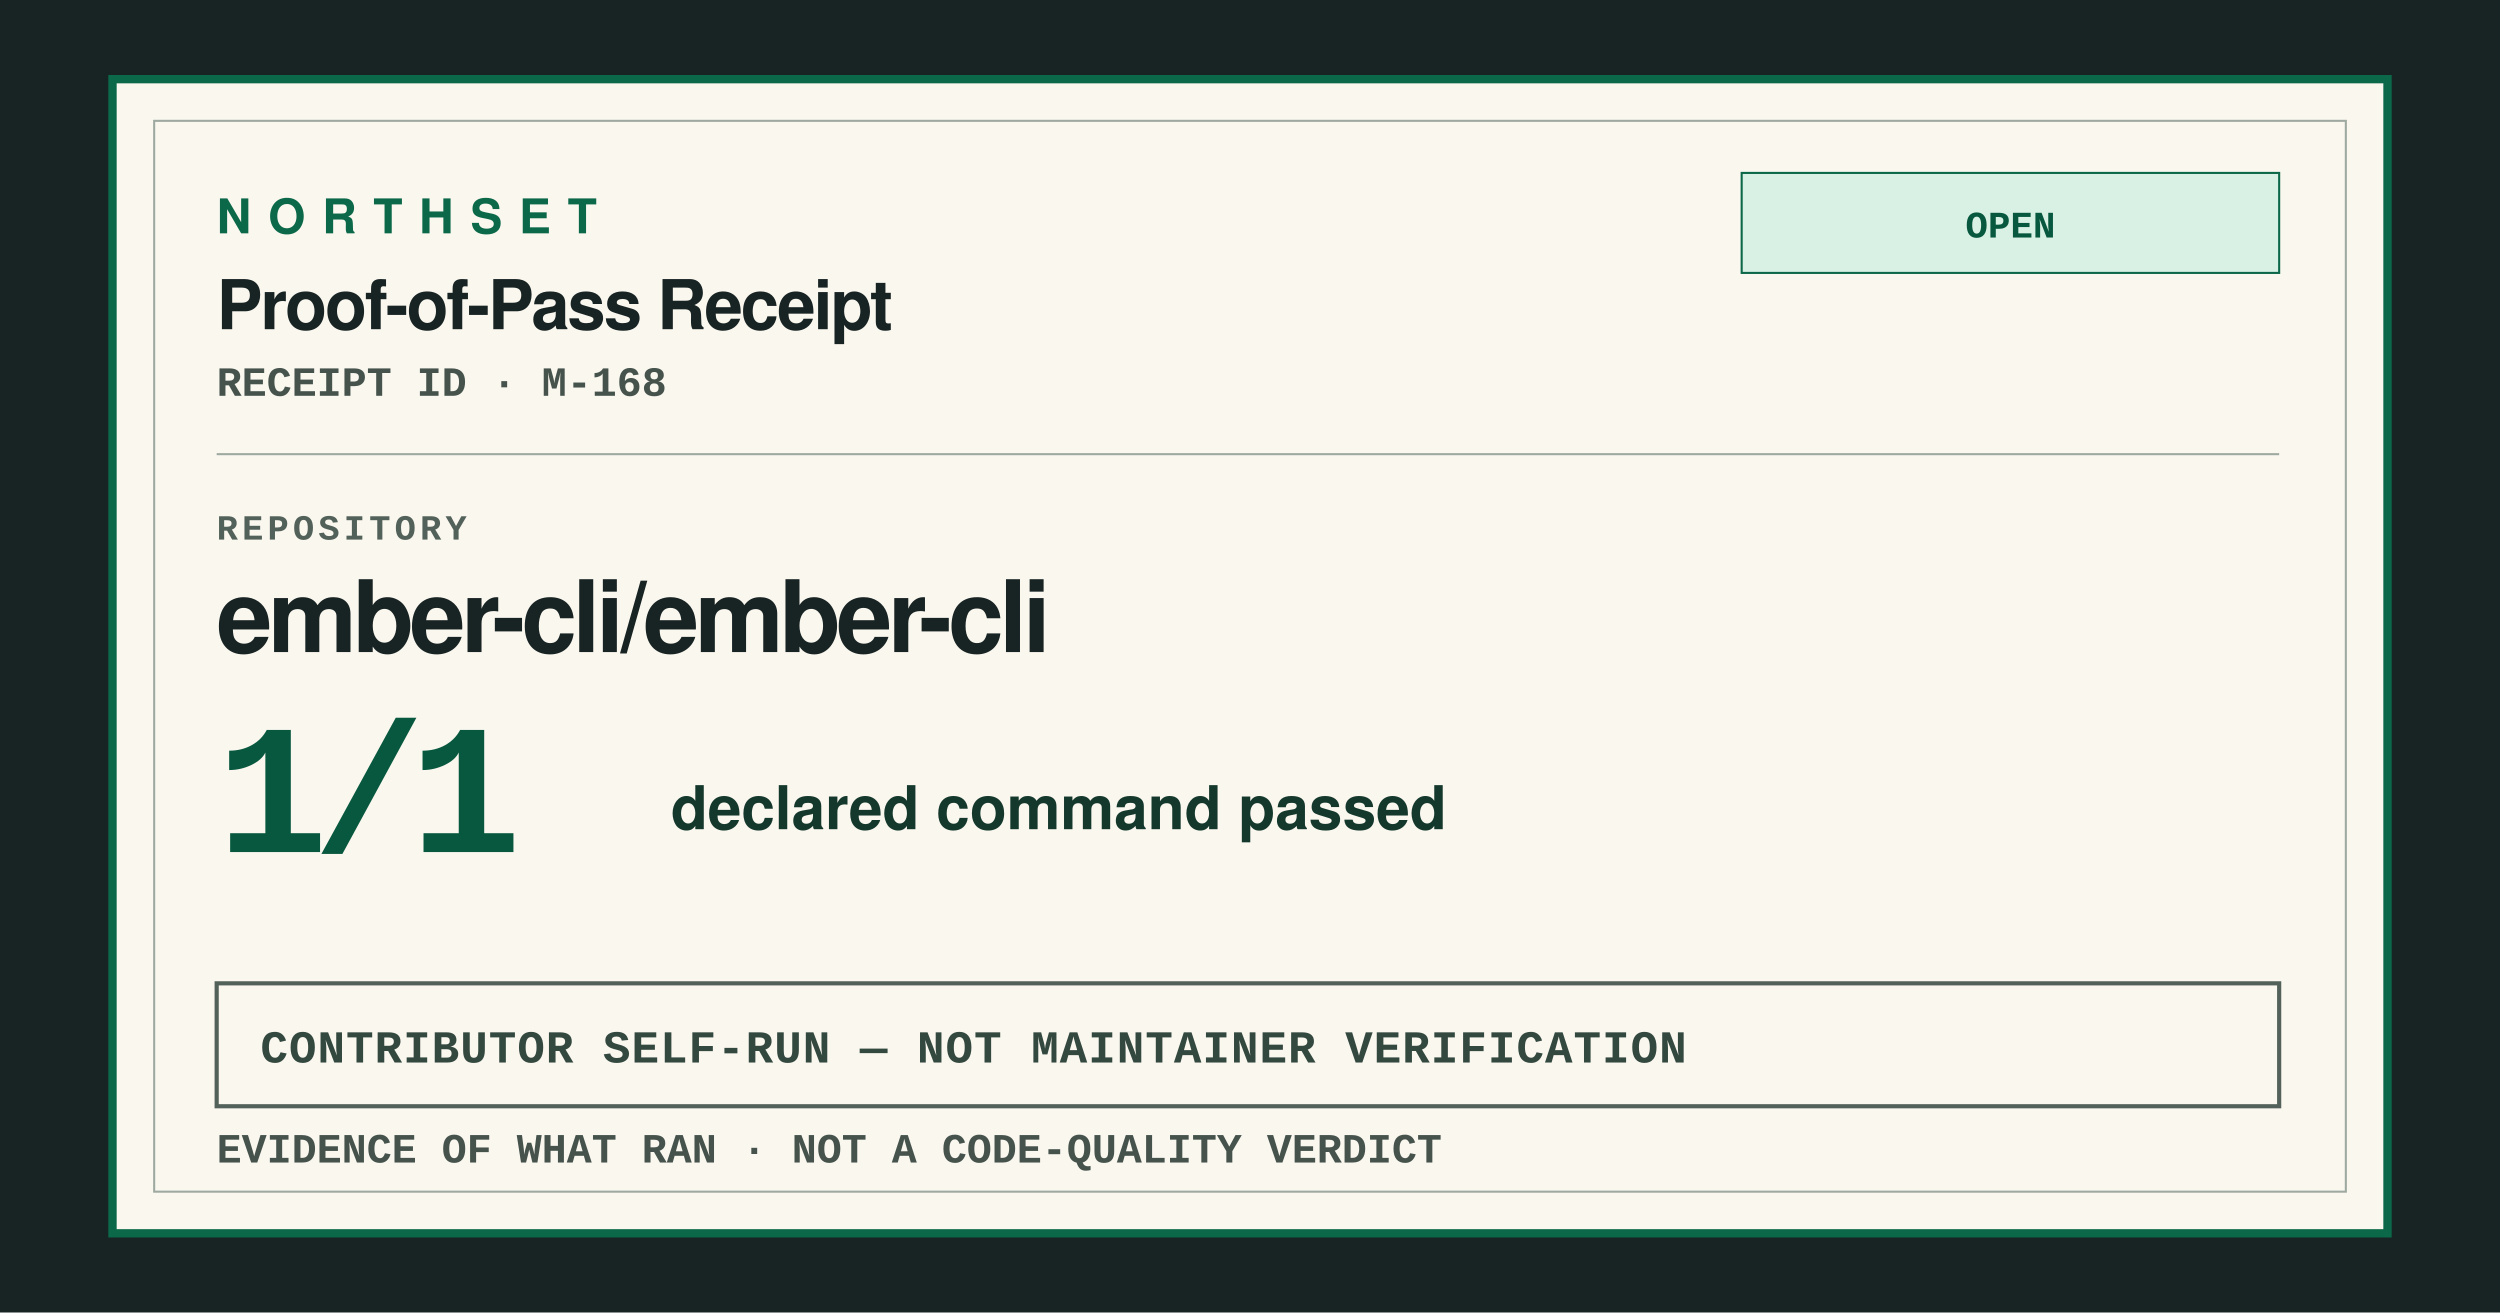
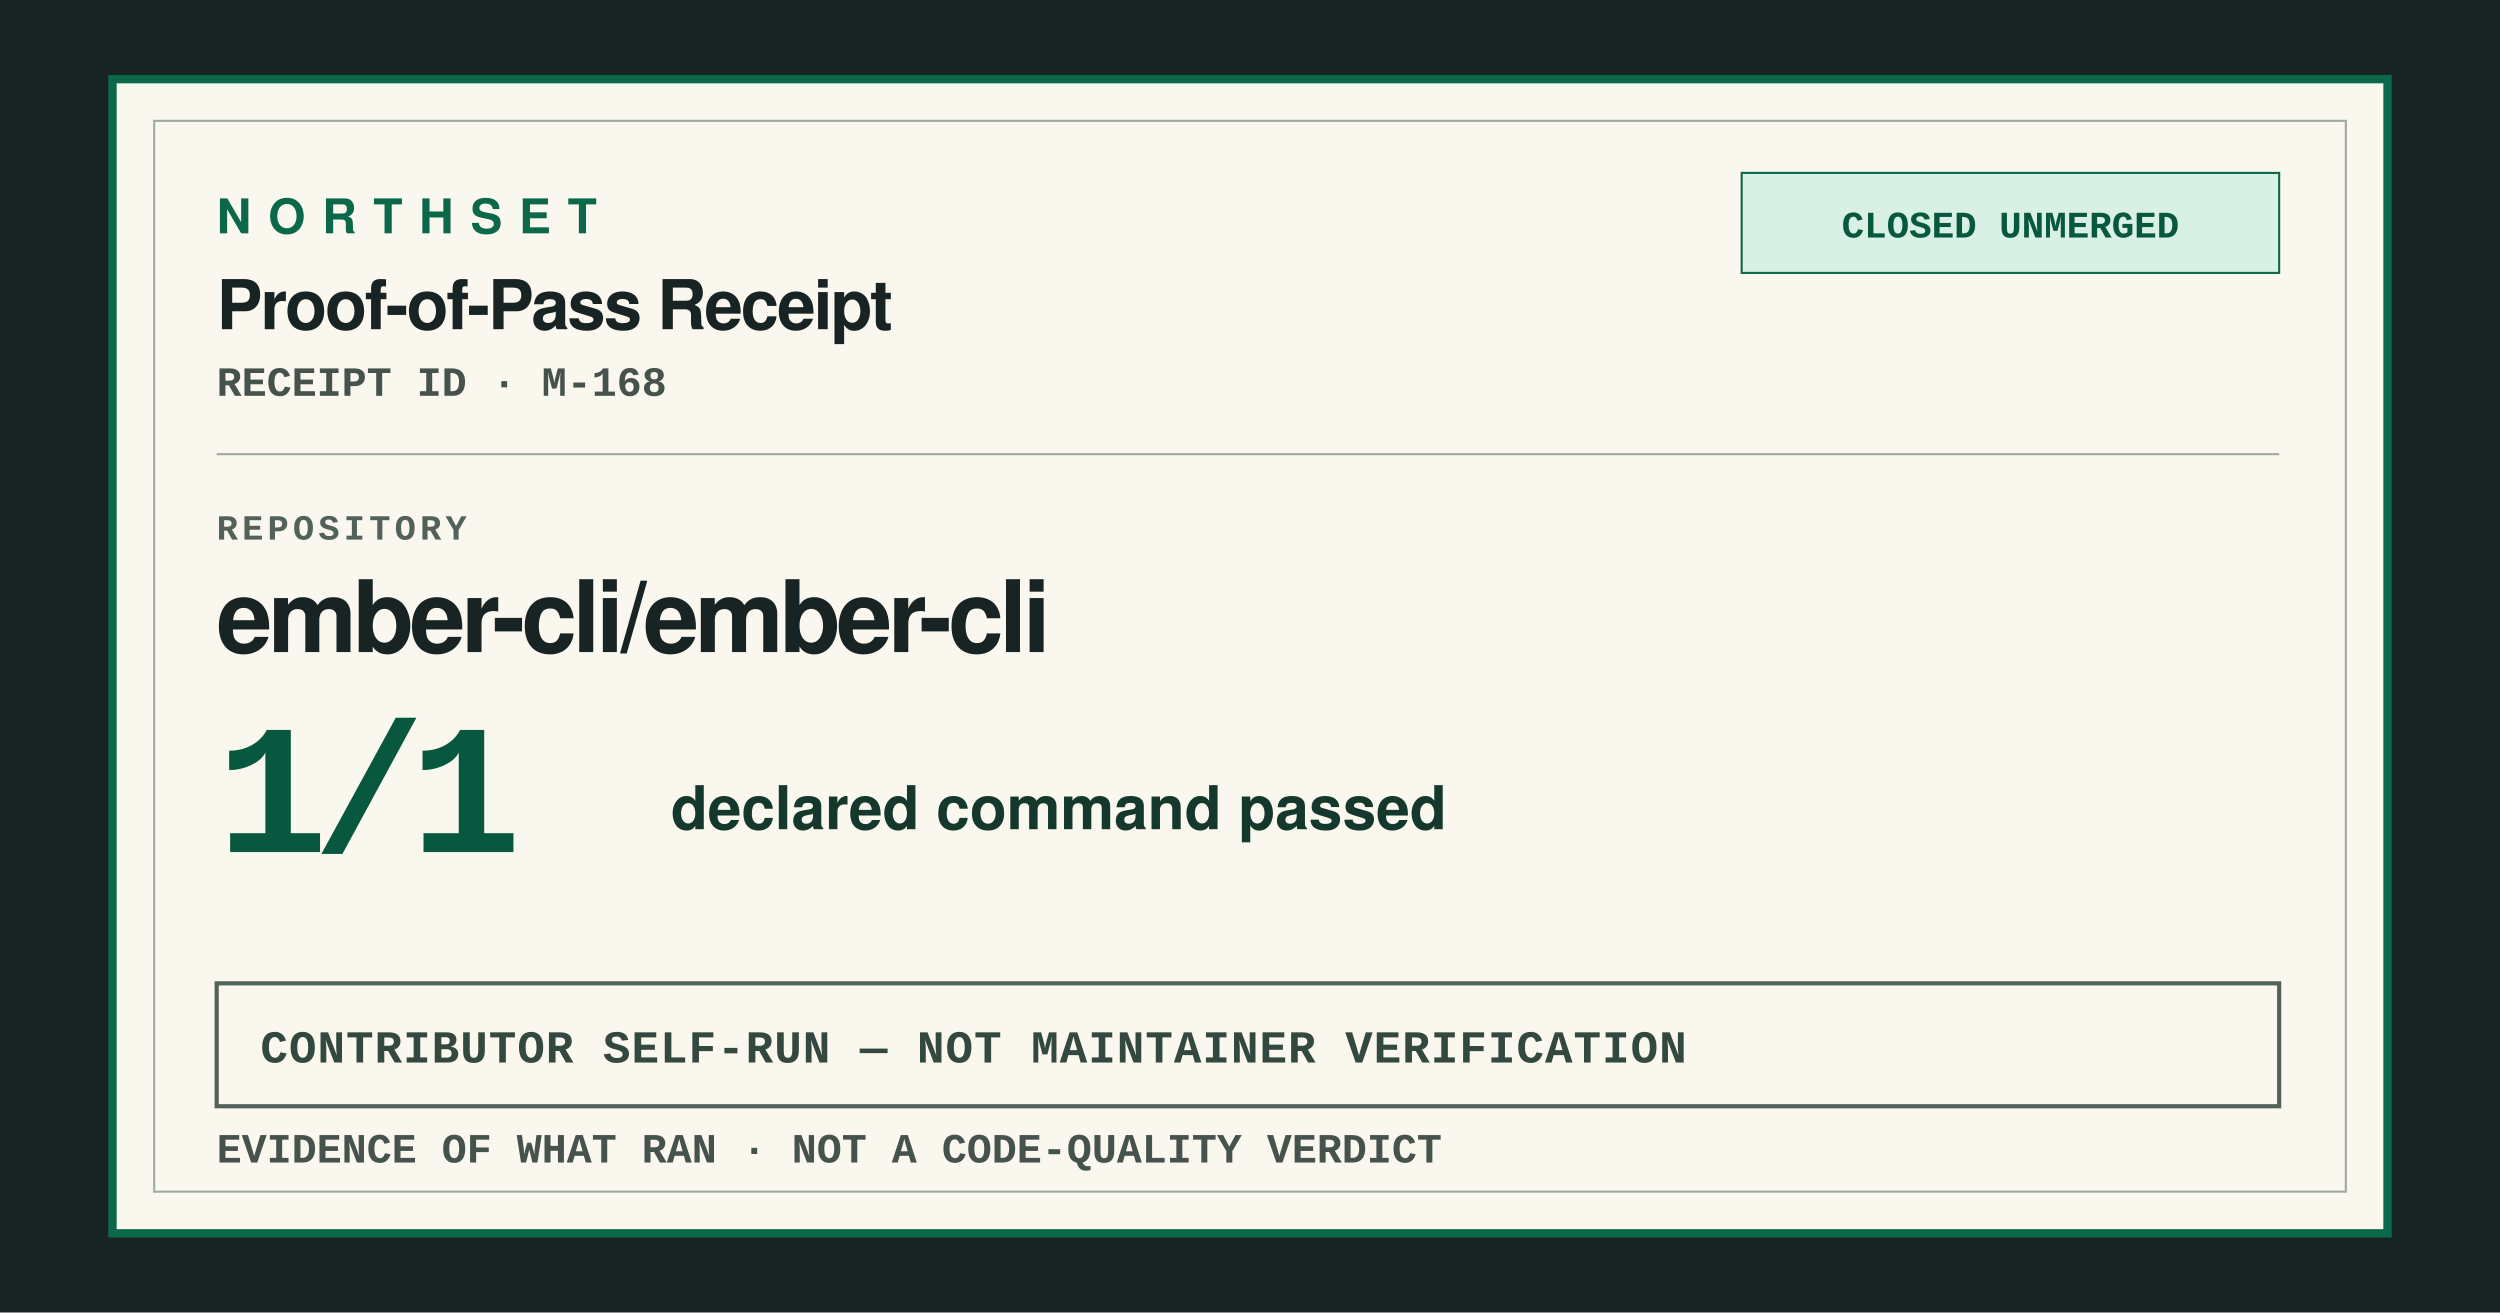
<svg xmlns="http://www.w3.org/2000/svg" width="1200" height="630" viewBox="0 0 1200 630" role="img" aria-labelledby="og-title og-description">
  <style>
    text { font-family:-apple-system,BlinkMacSystemFont,"Segoe UI",Helvetica,Arial,sans-serif; fill:#182323; }
    .mono { font-family:ui-monospace,SFMono-Regular,Menlo,Consolas,"Liberation Mono",monospace; }
    .brand { font-size:23px; font-weight:800; letter-spacing:8px; fill:#0b6849; }
    .receipt-label { font-size:33px; font-weight:760; letter-spacing:-1px; }
    .receipt-id { font-size:20px; font-weight:700; fill:#45534c; }
    .kicker { font-size:17px; font-weight:800; letter-spacing:2px; fill:#526159; }
    .repository { font-size:48px; font-weight:800; letter-spacing:-2px; }
    .score { font-size:89px; font-weight:850; letter-spacing:-7px; fill:#07583e; }
    .verdict { font-size:29px; font-weight:780; fill:#15382d; }
    .class-stamp { font-family:ui-monospace,SFMono-Regular,Menlo,Consolas,"Liberation Mono",monospace; font-weight:800; letter-spacing:.5px; fill:#33483f; }
    .chip { font-family:ui-monospace,SFMono-Regular,Menlo,Consolas,"Liberation Mono",monospace; font-size:18px; font-weight:850; fill:#07583e; }
  </style>
  <rect width="1200" height="630" fill="#182323" />
  <rect x="54" y="38" width="1092" height="554" fill="#faf7ef" stroke="#0b6849" stroke-width="4" />
  <rect x="74" y="58" width="1052" height="514" fill="none" stroke="#9eaaa1" />
  <text x="104" y="112" class="brand">NORTHSET</text>
  <text x="104" y="158" class="receipt-label">Proof-of-Pass Receipt</text>
  <text x="104" y="190" class="receipt-id mono">RECEIPT ID · M-168</text>
  <rect x="836" y="83" width="258" height="48" fill="#d9f0e4" stroke="#0b6849" />
-   <text x="965" y="114" text-anchor="middle" class="chip">OPEN</text>
+   <text x="965" y="114" text-anchor="middle" class="chip">CLOSED UNMERGED</text>
  <line x1="104" y1="218" x2="1094" y2="218" stroke="#9eaaa1" />
  <text x="104" y="259" class="kicker mono">REPOSITORY</text>
  <text x="104" y="313" class="repository">ember-cli/ember-cli</text>
  <text x="104" y="409" class="score mono">1/1</text>
  <text x="322" y="398" class="verdict">declared command passed</text>
  <rect x="104" y="472" width="990" height="59" fill="none" stroke="#526159" stroke-width="2" />
  <text x="125" y="510" class="class-stamp" font-size="22px">CONTRIBUTOR SELF-RUN — NOT MAINTAINER VERIFICATION</text>
  <text x="104" y="558" class="receipt-id mono">EVIDENCE OF WHAT RAN · NOT A CODE-QUALITY VERDICT</text>
</svg>
